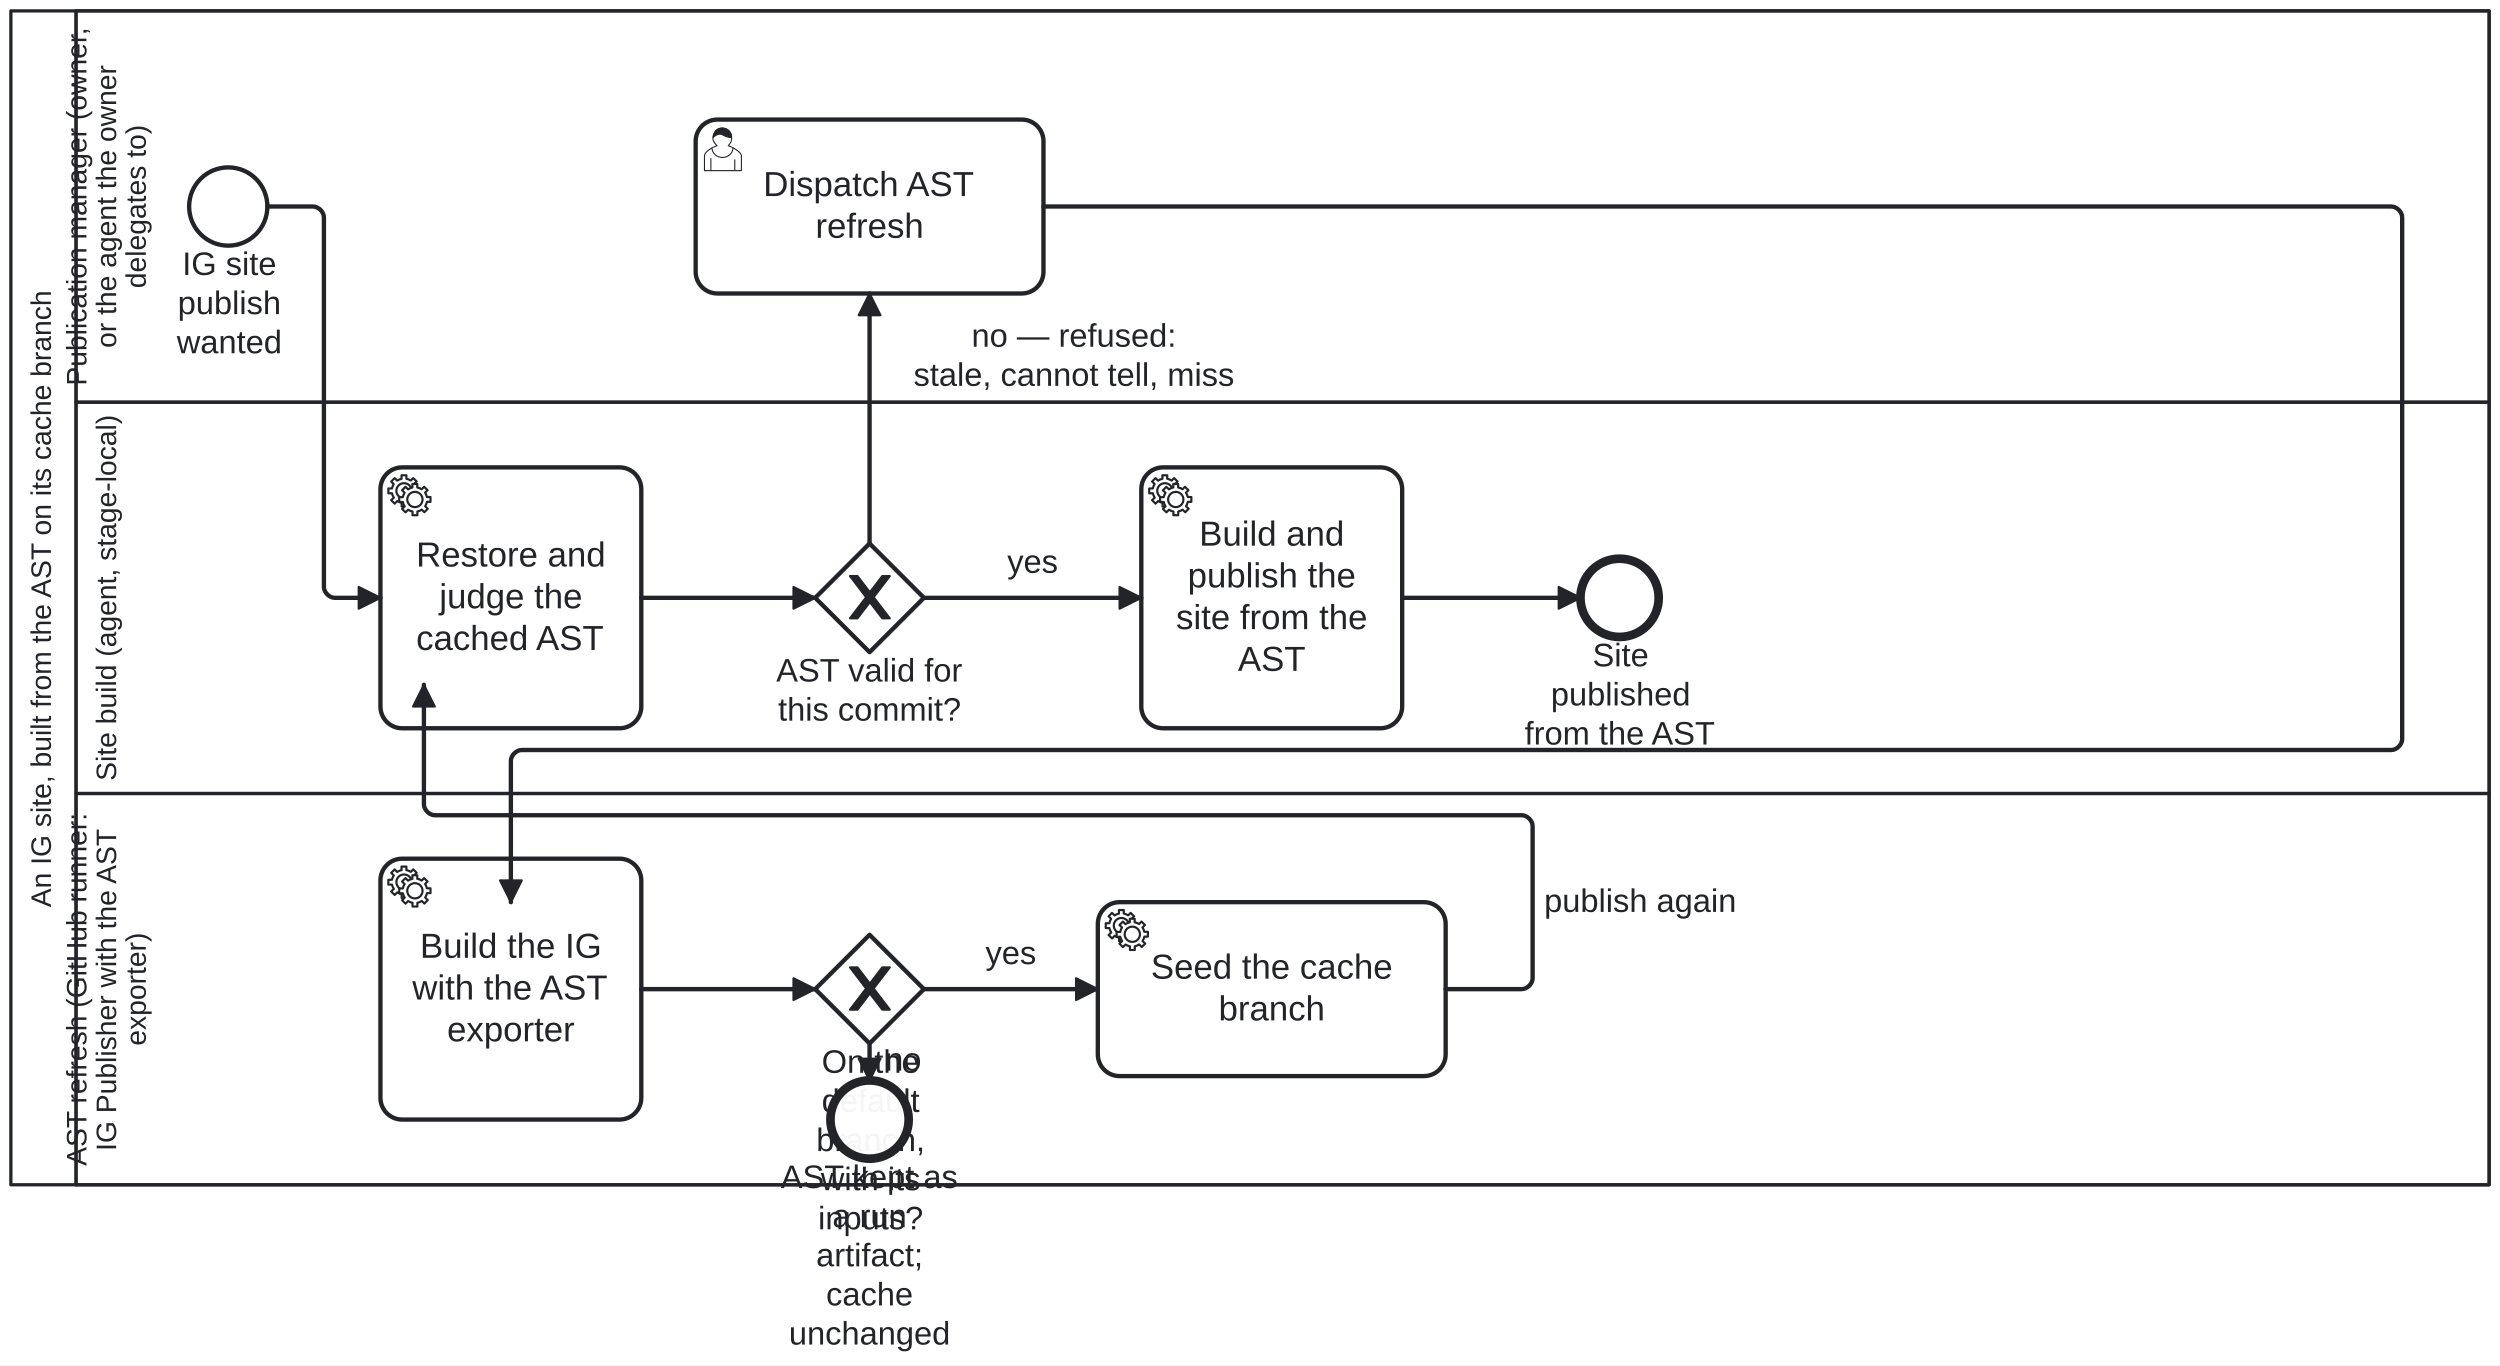
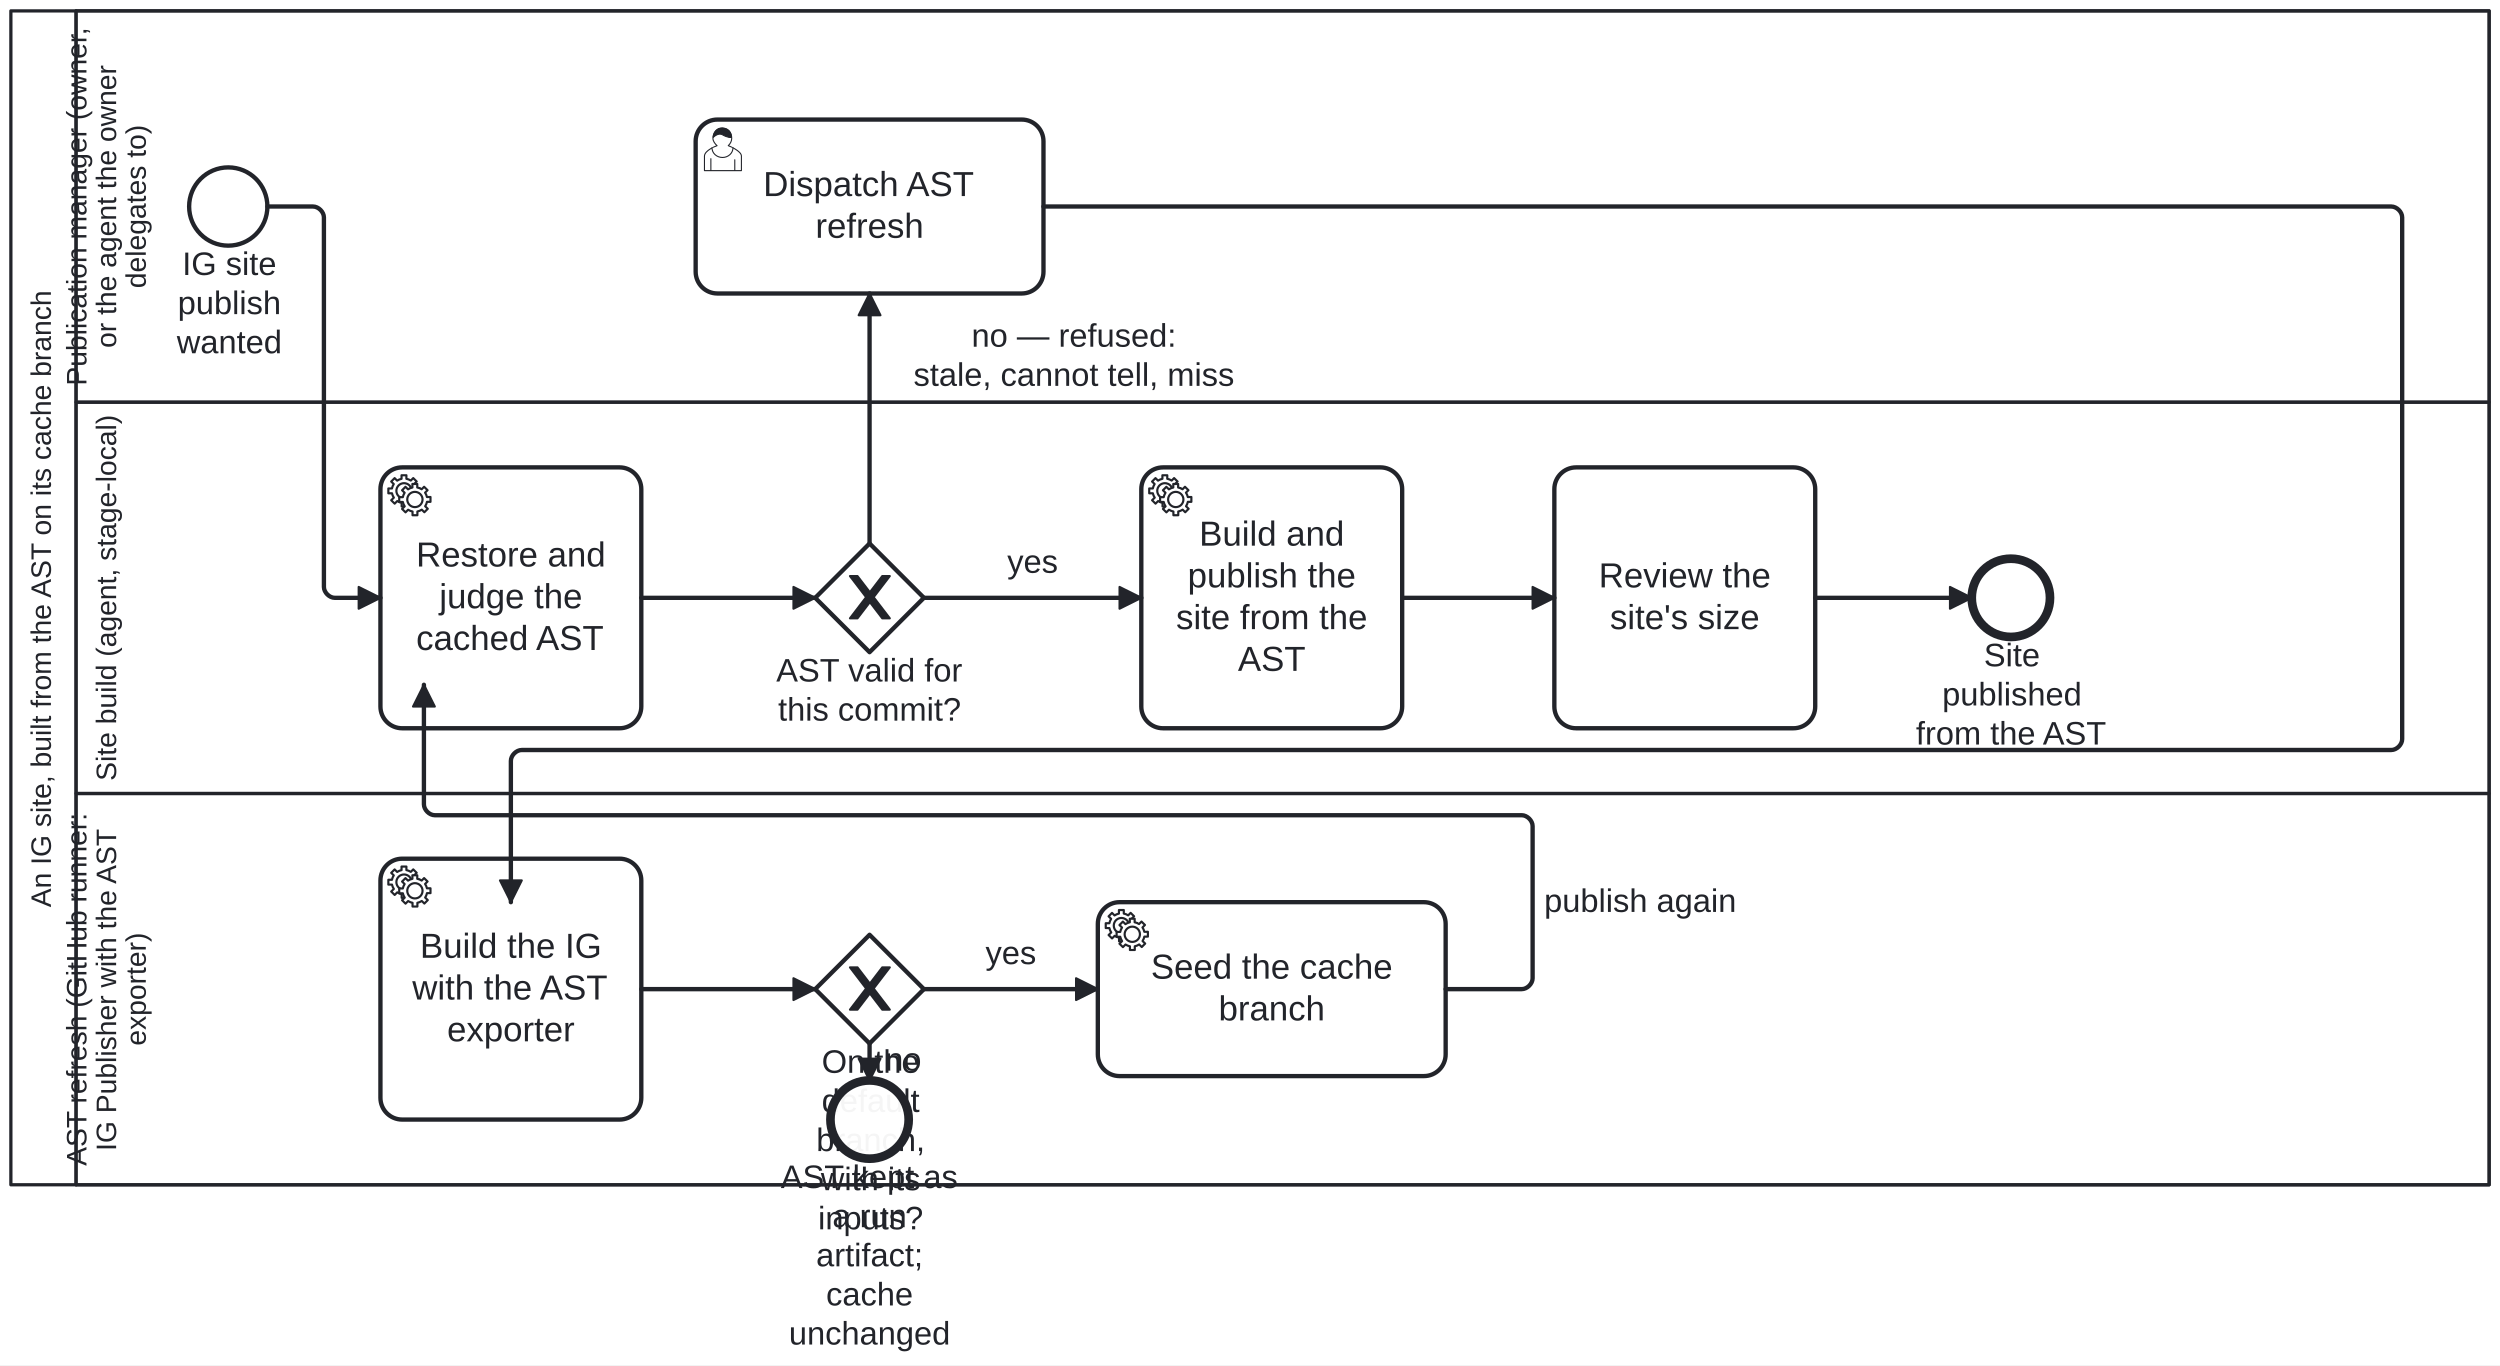
<svg xmlns="http://www.w3.org/2000/svg" width="100%" style="max-width:100%;height:auto" viewBox="55 55 1150 628" version="1.1">
  <rect x="55" y="55" width="1150" height="628" fill="#ffffff" />
  <g class="djs-group">
    <g class="djs-element djs-shape" data-element-id="Participant_Process_IgAstCache" style="display: block;" transform="matrix(1 0 0 1 60 60)">
      <g class="djs-visual">
        <rect x="0" y="0" width="1140" height="540" rx="0" ry="0" style="stroke-linecap: round; stroke-linejoin: round; stroke: rgb(34, 36, 42); stroke-width: 1.5px; fill: white; fill-opacity: 0.95;" />
        <path style="fill: none; stroke-linecap: round; stroke-linejoin: round; stroke: rgb(34, 36, 42); stroke-width: 1.5px;" d="M30,0L30,540" />
        <text lineHeight="1.05" class="djs-label" transform="matrix(-1.83697e-16 -1 1 -1.83697e-16 0 540)" style="font-family: Arial, sans-serif; font-size: 13px; font-weight: normal; fill: rgb(34, 36, 42);">
          <tspan x="127.657" y="18.413">An IG site, built from the AST on its cache branch</tspan>
        </text>
      </g>
      <rect class="djs-hit djs-hit-all" x="0" y="0" width="1140" height="540" style="fill: none; stroke-opacity: 0; stroke: white; stroke-width: 15px;" />
    </g>
    <g class="djs-children">
      <g class="djs-group">
        <g class="djs-element djs-shape" data-element-id="Lane_Runner" style="display: block;" transform="matrix(1 0 0 1 90 420)">
          <g class="djs-visual">
            <rect x="0" y="0" width="1110" height="180" rx="0" ry="0" style="stroke-linecap: round; stroke-linejoin: round; stroke: rgb(34, 36, 42); stroke-width: 1.5px; fill: white; fill-opacity: 0.25;" />
            <text lineHeight="1.05" class="djs-label" transform="matrix(-1.83697e-16 -1 1 -1.83697e-16 0 180)" style="font-family: Arial, sans-serif; font-size: 13px; font-weight: normal; fill: rgb(34, 36, 42);">
              <tspan x="8.721" y="4.762">AST refresh (GitHub runner: </tspan>
              <tspan x="15.58" y="18.413">IG Publisher with the AST </tspan>
              <tspan x="63.99" y="32.062">exporter)</tspan>
            </text>
          </g>
          <rect class="djs-hit djs-hit-all" x="0" y="0" width="1110" height="180" style="fill: none; stroke-opacity: 0; stroke: white; stroke-width: 15px;" />
        </g>
      </g>
      <g class="djs-group">
        <g class="djs-element djs-shape" data-element-id="Lane_Site" style="display: block;" transform="matrix(1 0 0 1 90 240)">
          <g class="djs-visual">
            <rect x="0" y="0" width="1110" height="180" rx="0" ry="0" style="stroke-linecap: round; stroke-linejoin: round; stroke: rgb(34, 36, 42); stroke-width: 1.5px; fill: white; fill-opacity: 0.25;" />
            <text lineHeight="1.05" class="djs-label" transform="matrix(-1.83697e-16 -1 1 -1.83697e-16 0 180)" style="font-family: Arial, sans-serif; font-size: 13px; font-weight: normal; fill: rgb(34, 36, 42);">
              <tspan x="5.814" y="18.413">Site build (agent, stage-local)</tspan>
            </text>
          </g>
          <rect class="djs-hit djs-hit-all" x="0" y="0" width="1110" height="180" style="fill: none; stroke-opacity: 0; stroke: white; stroke-width: 15px;" />
        </g>
      </g>
      <g class="djs-group">
        <g class="djs-element djs-shape" data-element-id="Lane_PubMgr" style="display: block;" transform="matrix(1 0 0 1 90 60)">
          <g class="djs-visual">
            <rect x="0" y="0" width="1110" height="180" rx="0" ry="0" style="stroke-linecap: round; stroke-linejoin: round; stroke: rgb(34, 36, 42); stroke-width: 1.5px; fill: white; fill-opacity: 0.25;" />
            <text lineHeight="1.05" class="djs-label" transform="matrix(-1.83697e-16 -1 1 -1.83697e-16 0 180)" style="font-family: Arial, sans-serif; font-size: 13px; font-weight: normal; fill: rgb(34, 36, 42);">
              <tspan x="7.62" y="4.762">Publication manager (owner, </tspan>
              <tspan x="24.956" y="18.413">or the agent the owner </tspan>
              <tspan x="52.419" y="32.062">delegates to)</tspan>
            </text>
          </g>
          <rect class="djs-hit djs-hit-all" x="0" y="0" width="1110" height="180" style="fill: none; stroke-opacity: 0; stroke: white; stroke-width: 15px;" />
        </g>
      </g>
      <g class="djs-group">
        <g class="djs-element djs-shape" data-element-id="Start_Publish" style="display: block;" transform="matrix(1 0 0 1 142 132)">
          <g class="djs-visual">
            <circle cx="18" cy="18" r="18" style="stroke-linecap: round; stroke-linejoin: round; stroke: rgb(34, 36, 42); stroke-width: 2px; fill: white; fill-opacity: 0.95;" />
          </g>
          <rect class="djs-hit djs-hit-all" x="0" y="0" width="36" height="36" style="fill: none; stroke-opacity: 0; stroke: white; stroke-width: 15px;" />
        </g>
      </g>
      <g class="djs-group">
        <g class="djs-element djs-shape" data-element-id="Start_Publish_label" style="display: block;" transform="matrix(1 0 0 1 136 168)">
          <g class="djs-visual">
            <text lineHeight="1.2" class="djs-label" style="font-family: Arial, sans-serif; font-size: 15px; font-weight: normal; fill: rgb(34, 36, 42);">
              <tspan x="2.828" y="13.5">IG site</tspan>
              <tspan x="0.733" y="31.5">publish</tspan>
              <tspan x="0.315" y="49.5">wanted</tspan>
            </text>
          </g>
          <rect class="djs-hit djs-hit-all" x="0" y="0" width="49" height="54" style="fill: none; stroke-opacity: 0; stroke: white; stroke-width: 15px;" />
        </g>
      </g>
      <g class="djs-group">
        <g class="djs-element djs-shape" data-element-id="Task_Restore" style="display: block;" transform="matrix(1 0 0 1 230 270)">
          <g class="djs-visual">
            <rect x="0" y="0" width="120" height="120" rx="10" ry="10" style="stroke-linecap: round; stroke-linejoin: round; stroke: rgb(34, 36, 42); stroke-width: 2px; fill: white; fill-opacity: 0.95;" />
            <text lineHeight="1.2" class="djs-label" style="font-family: Arial, sans-serif; font-size: 16px; font-weight: normal; fill: rgb(34, 36, 42);">
              <tspan x="16.418" y="45.6">Restore and </tspan>
              <tspan x="27.082" y="64.8">judge the </tspan>
              <tspan x="16.422" y="84">cached AST</tspan>
            </text>
            <circle cx="5" cy="5" r="5" transform="translate(6, 6)" style="stroke-linecap: round; stroke-linejoin: round; stroke: none; stroke-width: 2px; fill: white;" />
            <path d="m 12,18 v -1.713 c 0.352,-0.07 0.704,-0.178 1.048,-0.321 0.344,-0.145 0.666,-0.321 0.966,-0.521 l 1.194,1.18 1.567,-1.577 -1.195,-1.18 c 0.403,-0.614 0.683,-1.299 0.825,-2.018 l 1.622,-0.01 v -2.22 l -1.637,0.01 c -0.073,-0.352 -0.178,-0.7 -0.324,-1.044 -0.145,-0.344 -0.321,-0.664 -0.523,-0.962 l 1.131,-1.136 -1.583,-1.563 -1.13,1.136 c -0.614,-0.401 -1.303,-0.681 -2.023,-0.822 l 0.009,-1.619 h -2.241 l 0.004,1.631 c -0.354,0.074 -0.705,0.18 -1.05,0.324 -0.344,0.144 -0.665,0.321 -0.964,0.52 l -1.17,-1.158 -1.567,1.579 1.168,1.157 c -0.403,0.613 -0.683,1.298 -0.825,2.017 l -1.659,0.003 v 2.222 l 1.672,-0.006 c 0.073,0.351 0.18,0.702 0.324,1.045 0.145,0.344 0.321,0.664 0.523,0.961 l -1.199,1.197 1.584,1.56 1.196,-1.193 c 0.614,0.403 1.303,0.682 2.023,0.823 l 7.19e-4,1.699 h 2.227 z m 0.221,-3.996 c -1.789,0.75 -3.858,-0.093 -4.61,-1.874 -0.752,-1.783 0.091,-3.846 1.88,-4.596 1.788,-0.749 3.857,0.093 4.609,1.874 0.752,1.782 -0.091,3.846 -1.88,4.596 z" style="fill: white; stroke-linecap: round; stroke-linejoin: round; stroke: rgb(34, 36, 42); stroke-width: 1px;" />
            <circle cx="5" cy="5" r="5" transform="translate(11, 10)" style="stroke-linecap: round; stroke-linejoin: round; stroke: none; stroke-width: 2px; fill: white;" />
            <path d="m 17,22 v -1.713 c 0.352,-0.07 0.704,-0.178 1.048,-0.321 0.344,-0.145 0.666,-0.321 0.966,-0.521 l 1.194,1.18 1.567,-1.577 -1.195,-1.18 c 0.403,-0.614 0.683,-1.299 0.825,-2.018 l 1.622,-0.01 v -2.22 l -1.637,0.01 c -0.073,-0.352 -0.178,-0.7 -0.324,-1.044 -0.145,-0.344 -0.321,-0.664 -0.523,-0.962 l 1.131,-1.136 -1.583,-1.563 -1.13,1.136 c -0.614,-0.401 -1.303,-0.681 -2.023,-0.822 l 0.009,-1.619 h -2.241 l 0.004,1.631 c -0.354,0.074 -0.705,0.18 -1.05,0.324 -0.344,0.144 -0.665,0.321 -0.964,0.52 l -1.17,-1.158 -1.567,1.579 1.168,1.157 c -0.403,0.613 -0.683,1.298 -0.825,2.017 l -1.659,0.003 v 2.222 l 1.672,-0.006 c 0.073,0.351 0.18,0.702 0.324,1.045 0.145,0.344 0.321,0.664 0.523,0.961 l -1.199,1.197 1.584,1.56 1.196,-1.193 c 0.614,0.403 1.303,0.682 2.023,0.823 l 7.19e-4,1.699 h 2.227 z m 0.221,-3.996 c -1.789,0.75 -3.858,-0.093 -4.61,-1.874 -0.752,-1.783 0.091,-3.846 1.88,-4.596 1.788,-0.749 3.857,0.093 4.609,1.874 0.752,1.782 -0.091,3.846 -1.88,4.596 z" style="fill: white; stroke-linecap: round; stroke-linejoin: round; stroke: rgb(34, 36, 42); stroke-width: 1px;" />
          </g>
          <rect class="djs-hit djs-hit-all" x="0" y="0" width="120" height="120" style="fill: none; stroke-opacity: 0; stroke: white; stroke-width: 15px;" />
        </g>
      </g>
      <g class="djs-group">
        <g class="djs-element djs-shape" data-element-id="GW_Valid" style="display: block;" transform="matrix(1 0 0 1 430 305)">
          <g class="djs-visual">
            <polygon points="25,0 50,25 25,50 0,25" style="stroke-linecap: round; stroke-linejoin: round; stroke: rgb(34, 36, 42); stroke-width: 2px; fill: white; fill-opacity: 0.95;" />
            <path d="m 16,15 7.429,9.714 -7.429,9.714 3.429,0 5.714,-7.464 5.714,7.464 3.429,0 -7.429,-9.714 7.429,-9.714 -3.429,0 -5.714,7.464 -5.714,-7.464 -3.429,0 z" style="fill: rgb(34, 36, 42); stroke-linecap: round; stroke-linejoin: round; stroke: rgb(34, 36, 42); stroke-width: 1px;" />
          </g>
          <rect class="djs-hit djs-hit-all" x="0" y="0" width="50" height="50" style="fill: none; stroke-opacity: 0; stroke: white; stroke-width: 15px;" />
        </g>
      </g>
      <g class="djs-group">
        <g class="djs-element djs-shape" data-element-id="GW_Valid_label" style="display: block;" transform="matrix(1 0 0 1 412 355)">
          <g class="djs-visual">
            <text lineHeight="1.2" class="djs-label" style="font-family: Arial, sans-serif; font-size: 15px; font-weight: normal; fill: rgb(34, 36, 42);">
              <tspan x="0.069" y="13.5">AST valid for</tspan>
              <tspan x="0.908" y="31.5">this commit?</tspan>
            </text>
          </g>
          <rect class="djs-hit djs-hit-all" x="0" y="0" width="86" height="36" style="fill: none; stroke-opacity: 0; stroke: white; stroke-width: 15px;" />
        </g>
      </g>
      <g class="djs-group">
        <g class="djs-element djs-shape" data-element-id="Task_BuildSite" style="display: block;" transform="matrix(1 0 0 1 580 270)">
          <g class="djs-visual">
            <rect x="0" y="0" width="120" height="120" rx="10" ry="10" style="stroke-linecap: round; stroke-linejoin: round; stroke: rgb(34, 36, 42); stroke-width: 2px; fill: white; fill-opacity: 0.95;" />
            <text lineHeight="1.2" class="djs-label" style="font-family: Arial, sans-serif; font-size: 16px; font-weight: normal; fill: rgb(34, 36, 42);">
              <tspan x="26.641" y="36">Build and </tspan>
              <tspan x="21.305" y="55.2">publish the </tspan>
              <tspan x="15.984" y="74.4">site from the </tspan>
              <tspan x="44.441" y="93.6">AST</tspan>
            </text>
            <circle cx="5" cy="5" r="5" transform="translate(6, 6)" style="stroke-linecap: round; stroke-linejoin: round; stroke: none; stroke-width: 2px; fill: white;" />
            <path d="m 12,18 v -1.713 c 0.352,-0.07 0.704,-0.178 1.048,-0.321 0.344,-0.145 0.666,-0.321 0.966,-0.521 l 1.194,1.18 1.567,-1.577 -1.195,-1.18 c 0.403,-0.614 0.683,-1.299 0.825,-2.018 l 1.622,-0.01 v -2.22 l -1.637,0.01 c -0.073,-0.352 -0.178,-0.7 -0.324,-1.044 -0.145,-0.344 -0.321,-0.664 -0.523,-0.962 l 1.131,-1.136 -1.583,-1.563 -1.13,1.136 c -0.614,-0.401 -1.303,-0.681 -2.023,-0.822 l 0.009,-1.619 h -2.241 l 0.004,1.631 c -0.354,0.074 -0.705,0.18 -1.05,0.324 -0.344,0.144 -0.665,0.321 -0.964,0.52 l -1.17,-1.158 -1.567,1.579 1.168,1.157 c -0.403,0.613 -0.683,1.298 -0.825,2.017 l -1.659,0.003 v 2.222 l 1.672,-0.006 c 0.073,0.351 0.18,0.702 0.324,1.045 0.145,0.344 0.321,0.664 0.523,0.961 l -1.199,1.197 1.584,1.56 1.196,-1.193 c 0.614,0.403 1.303,0.682 2.023,0.823 l 7.19e-4,1.699 h 2.227 z m 0.221,-3.996 c -1.789,0.75 -3.858,-0.093 -4.61,-1.874 -0.752,-1.783 0.091,-3.846 1.88,-4.596 1.788,-0.749 3.857,0.093 4.609,1.874 0.752,1.782 -0.091,3.846 -1.88,4.596 z" style="fill: white; stroke-linecap: round; stroke-linejoin: round; stroke: rgb(34, 36, 42); stroke-width: 1px;" />
            <circle cx="5" cy="5" r="5" transform="translate(11, 10)" style="stroke-linecap: round; stroke-linejoin: round; stroke: none; stroke-width: 2px; fill: white;" />
            <path d="m 17,22 v -1.713 c 0.352,-0.07 0.704,-0.178 1.048,-0.321 0.344,-0.145 0.666,-0.321 0.966,-0.521 l 1.194,1.18 1.567,-1.577 -1.195,-1.18 c 0.403,-0.614 0.683,-1.299 0.825,-2.018 l 1.622,-0.01 v -2.22 l -1.637,0.01 c -0.073,-0.352 -0.178,-0.7 -0.324,-1.044 -0.145,-0.344 -0.321,-0.664 -0.523,-0.962 l 1.131,-1.136 -1.583,-1.563 -1.13,1.136 c -0.614,-0.401 -1.303,-0.681 -2.023,-0.822 l 0.009,-1.619 h -2.241 l 0.004,1.631 c -0.354,0.074 -0.705,0.18 -1.05,0.324 -0.344,0.144 -0.665,0.321 -0.964,0.52 l -1.17,-1.158 -1.567,1.579 1.168,1.157 c -0.403,0.613 -0.683,1.298 -0.825,2.017 l -1.659,0.003 v 2.222 l 1.672,-0.006 c 0.073,0.351 0.18,0.702 0.324,1.045 0.145,0.344 0.321,0.664 0.523,0.961 l -1.199,1.197 1.584,1.56 1.196,-1.193 c 0.614,0.403 1.303,0.682 2.023,0.823 l 7.19e-4,1.699 h 2.227 z m 0.221,-3.996 c -1.789,0.75 -3.858,-0.093 -4.61,-1.874 -0.752,-1.783 0.091,-3.846 1.88,-4.596 1.788,-0.749 3.857,0.093 4.609,1.874 0.752,1.782 -0.091,3.846 -1.88,4.596 z" style="fill: white; stroke-linecap: round; stroke-linejoin: round; stroke: rgb(34, 36, 42); stroke-width: 1px;" />
          </g>
          <rect class="djs-hit djs-hit-all" x="0" y="0" width="120" height="120" style="fill: none; stroke-opacity: 0; stroke: white; stroke-width: 15px;" />
        </g>
      </g>
      <g class="djs-group">
-         <g class="djs-element djs-shape" data-element-id="End_Published" style="display: block;" transform="matrix(1 0 0 1 782 312)">
+         <g class="djs-element djs-shape" data-element-id="Task_SizeReview" style="display: block;" transform="matrix(1 0 0 1 770 270)">
+           <g class="djs-visual">
+             <rect x="0" y="0" width="120" height="120" rx="10" ry="10" style="stroke-linecap: round; stroke-linejoin: round; stroke: rgb(34, 36, 42); stroke-width: 2px; fill: white; fill-opacity: 0.95;" />
+             <text lineHeight="1.2" class="djs-label" style="font-family: Arial, sans-serif; font-size: 16px; font-weight: normal; fill: rgb(34, 36, 42);">
+               <tspan x="20.426" y="55.2">Review the </tspan>
+               <tspan x="25.574" y="74.4">site's size</tspan>
+             </text>
+           </g>
+           <rect class="djs-hit djs-hit-all" x="0" y="0" width="120" height="120" style="fill: none; stroke-opacity: 0; stroke: white; stroke-width: 15px;" />
+         </g>
+       </g>
+       <g class="djs-group">
+         <g class="djs-element djs-shape" data-element-id="End_Published" style="display: block;" transform="matrix(1 0 0 1 962 312)">
          <g class="djs-visual">
            <circle cx="18" cy="18" r="18" style="stroke-linecap: round; stroke-linejoin: round; stroke: rgb(34, 36, 42); stroke-width: 4px; fill: white; fill-opacity: 0.95;" />
          </g>
          <rect class="djs-hit djs-hit-all" x="0" y="0" width="36" height="36" style="fill: none; stroke-opacity: 0; stroke: white; stroke-width: 15px;" />
        </g>
      </g>
      <g class="djs-group">
-         <g class="djs-element djs-shape" data-element-id="End_Published_label" style="display: block;" transform="matrix(1 0 0 1 756 348)">
+         <g class="djs-element djs-shape" data-element-id="End_Published_label" style="display: block;" transform="matrix(1 0 0 1 936 348)">
          <g class="djs-visual">
            <text lineHeight="1.2" class="djs-label" style="font-family: Arial, sans-serif; font-size: 15px; font-weight: normal; fill: rgb(34, 36, 42);">
              <tspan x="31.576" y="13.5">Site </tspan>
              <tspan x="12.391" y="31.5">published</tspan>
              <tspan x="0.32" y="49.5">from the AST</tspan>
            </text>
          </g>
          <rect class="djs-hit djs-hit-all" x="0" y="0" width="89" height="54" style="fill: none; stroke-opacity: 0; stroke: white; stroke-width: 15px;" />
        </g>
      </g>
      <g class="djs-group">
        <g class="djs-element djs-shape" data-element-id="Task_Dispatch" style="display: block;" transform="matrix(1 0 0 1 375 110)">
          <g class="djs-visual">
            <rect x="0" y="0" width="160" height="80" rx="10" ry="10" style="stroke-linecap: round; stroke-linejoin: round; stroke: rgb(34, 36, 42); stroke-width: 2px; fill: white; fill-opacity: 0.95;" />
            <text lineHeight="1.2" class="djs-label" style="font-family: Arial, sans-serif; font-size: 16px; font-weight: normal; fill: rgb(34, 36, 42);">
              <tspan x="31.094" y="35.2">Dispatch AST </tspan>
              <tspan x="55.102" y="54.4">refresh</tspan>
            </text>
            <path d="m 15,12 c 0.909,-0.845 1.594,-2.049 1.594,-3.385 0,-2.554 -1.805,-4.622 -4.357,-4.622 -2.552,0 -4.288,2.068 -4.288,4.622 0,1.348 0.974,2.562 1.896,3.405 -0.529,0.187 -5.669,2.097 -5.794,4.756 v 6.718 h 17 v -6.718 c 0,-2.298 -5.528,-4.595 -6.051,-4.776 zm -8,6 l 0,5.5 m 11,0 l 0,-5" style="fill: white; stroke-linecap: round; stroke-linejoin: round; stroke: rgb(34, 36, 42); stroke-width: 0.5px;" />
            <path d="m 15,12 m 2.162,1.009 c 0,2.447 -2.158,4.431 -4.821,4.431 -2.665,0 -4.822,-1.981 -4.822,-4.431 " style="fill: white; stroke-linecap: round; stroke-linejoin: round; stroke: rgb(34, 36, 42); stroke-width: 0.5px;" />
            <path d="m 15,12 m -6.9,-3.80 c 0,0 2.251,-2.358 4.274,-1.177 2.024,1.181 4.221,1.537 4.124,0.965 -0.098,-0.57 -0.117,-3.791 -4.191,-4.136 -3.575,0.001 -4.208,3.367 -4.207,4.348 z" style="fill: rgb(34, 36, 42); stroke-linecap: round; stroke-linejoin: round; stroke: rgb(34, 36, 42); stroke-width: 0.5px;" />
          </g>
          <rect class="djs-hit djs-hit-all" x="0" y="0" width="160" height="80" style="fill: none; stroke-opacity: 0; stroke: white; stroke-width: 15px;" />
        </g>
      </g>
      <g class="djs-group">
        <g class="djs-element djs-shape" data-element-id="Task_Export" style="display: block;" transform="matrix(1 0 0 1 230 450)">
          <g class="djs-visual">
            <rect x="0" y="0" width="120" height="120" rx="10" ry="10" style="stroke-linecap: round; stroke-linejoin: round; stroke: rgb(34, 36, 42); stroke-width: 2px; fill: white; fill-opacity: 0.95;" />
            <text lineHeight="1.2" class="djs-label" style="font-family: Arial, sans-serif; font-size: 16px; font-weight: normal; fill: rgb(34, 36, 42);">
              <tspan x="18.199" y="45.6">Build the IG </tspan>
              <tspan x="14.648" y="64.8">with the AST </tspan>
              <tspan x="30.652" y="84">exporter</tspan>
            </text>
            <circle cx="5" cy="5" r="5" transform="translate(6, 6)" style="stroke-linecap: round; stroke-linejoin: round; stroke: none; stroke-width: 2px; fill: white;" />
            <path d="m 12,18 v -1.713 c 0.352,-0.07 0.704,-0.178 1.048,-0.321 0.344,-0.145 0.666,-0.321 0.966,-0.521 l 1.194,1.18 1.567,-1.577 -1.195,-1.18 c 0.403,-0.614 0.683,-1.299 0.825,-2.018 l 1.622,-0.01 v -2.22 l -1.637,0.01 c -0.073,-0.352 -0.178,-0.7 -0.324,-1.044 -0.145,-0.344 -0.321,-0.664 -0.523,-0.962 l 1.131,-1.136 -1.583,-1.563 -1.13,1.136 c -0.614,-0.401 -1.303,-0.681 -2.023,-0.822 l 0.009,-1.619 h -2.241 l 0.004,1.631 c -0.354,0.074 -0.705,0.18 -1.05,0.324 -0.344,0.144 -0.665,0.321 -0.964,0.52 l -1.17,-1.158 -1.567,1.579 1.168,1.157 c -0.403,0.613 -0.683,1.298 -0.825,2.017 l -1.659,0.003 v 2.222 l 1.672,-0.006 c 0.073,0.351 0.18,0.702 0.324,1.045 0.145,0.344 0.321,0.664 0.523,0.961 l -1.199,1.197 1.584,1.56 1.196,-1.193 c 0.614,0.403 1.303,0.682 2.023,0.823 l 7.19e-4,1.699 h 2.227 z m 0.221,-3.996 c -1.789,0.75 -3.858,-0.093 -4.61,-1.874 -0.752,-1.783 0.091,-3.846 1.88,-4.596 1.788,-0.749 3.857,0.093 4.609,1.874 0.752,1.782 -0.091,3.846 -1.88,4.596 z" style="fill: white; stroke-linecap: round; stroke-linejoin: round; stroke: rgb(34, 36, 42); stroke-width: 1px;" />
            <circle cx="5" cy="5" r="5" transform="translate(11, 10)" style="stroke-linecap: round; stroke-linejoin: round; stroke: none; stroke-width: 2px; fill: white;" />
            <path d="m 17,22 v -1.713 c 0.352,-0.07 0.704,-0.178 1.048,-0.321 0.344,-0.145 0.666,-0.321 0.966,-0.521 l 1.194,1.18 1.567,-1.577 -1.195,-1.18 c 0.403,-0.614 0.683,-1.299 0.825,-2.018 l 1.622,-0.01 v -2.22 l -1.637,0.01 c -0.073,-0.352 -0.178,-0.7 -0.324,-1.044 -0.145,-0.344 -0.321,-0.664 -0.523,-0.962 l 1.131,-1.136 -1.583,-1.563 -1.13,1.136 c -0.614,-0.401 -1.303,-0.681 -2.023,-0.822 l 0.009,-1.619 h -2.241 l 0.004,1.631 c -0.354,0.074 -0.705,0.18 -1.05,0.324 -0.344,0.144 -0.665,0.321 -0.964,0.52 l -1.17,-1.158 -1.567,1.579 1.168,1.157 c -0.403,0.613 -0.683,1.298 -0.825,2.017 l -1.659,0.003 v 2.222 l 1.672,-0.006 c 0.073,0.351 0.18,0.702 0.324,1.045 0.145,0.344 0.321,0.664 0.523,0.961 l -1.199,1.197 1.584,1.56 1.196,-1.193 c 0.614,0.403 1.303,0.682 2.023,0.823 l 7.19e-4,1.699 h 2.227 z m 0.221,-3.996 c -1.789,0.75 -3.858,-0.093 -4.61,-1.874 -0.752,-1.783 0.091,-3.846 1.88,-4.596 1.788,-0.749 3.857,0.093 4.609,1.874 0.752,1.782 -0.091,3.846 -1.88,4.596 z" style="fill: white; stroke-linecap: round; stroke-linejoin: round; stroke: rgb(34, 36, 42); stroke-width: 1px;" />
          </g>
          <rect class="djs-hit djs-hit-all" x="0" y="0" width="120" height="120" style="fill: none; stroke-opacity: 0; stroke: white; stroke-width: 15px;" />
        </g>
      </g>
      <g class="djs-group">
        <g class="djs-element djs-shape" data-element-id="GW_Seedable" style="display: block;" transform="matrix(1 0 0 1 430 485)">
          <g class="djs-visual">
            <polygon points="25,0 50,25 25,50 0,25" style="stroke-linecap: round; stroke-linejoin: round; stroke: rgb(34, 36, 42); stroke-width: 2px; fill: white; fill-opacity: 0.95;" />
            <path d="m 16,15 7.429,9.714 -7.429,9.714 3.429,0 5.714,-7.464 5.714,7.464 3.429,0 -7.429,-9.714 7.429,-9.714 -3.429,0 -5.714,7.464 -5.714,-7.464 -3.429,0 z" style="fill: rgb(34, 36, 42); stroke-linecap: round; stroke-linejoin: round; stroke: rgb(34, 36, 42); stroke-width: 1px;" />
          </g>
          <rect class="djs-hit djs-hit-all" x="0" y="0" width="50" height="50" style="fill: none; stroke-opacity: 0; stroke: white; stroke-width: 15px;" />
        </g>
      </g>
      <g class="djs-group">
        <g class="djs-element djs-shape" data-element-id="GW_Seedable_label" style="display: block;" transform="matrix(1 0 0 1 430 535)">
          <g class="djs-visual">
            <text lineHeight="1.2" class="djs-label" style="font-family: Arial, sans-serif; font-size: 15px; font-weight: normal; fill: rgb(34, 36, 42);">
              <tspan x="2.985" y="13.5">On the </tspan>
              <tspan x="2.982" y="31.5">default</tspan>
              <tspan x="0.484" y="49.5">branch,</tspan>
              <tspan x="2.579" y="67.5">with its</tspan>
              <tspan x="1.315" y="85.5">inputs?</tspan>
            </text>
          </g>
          <rect class="djs-hit djs-hit-all" x="0" y="0" width="51" height="90" style="fill: none; stroke-opacity: 0; stroke: white; stroke-width: 15px;" />
        </g>
      </g>
      <g class="djs-group">
        <g class="djs-element djs-shape" data-element-id="Task_Seed" style="display: block;" transform="matrix(1 0 0 1 560 470)">
          <g class="djs-visual">
            <rect x="0" y="0" width="160" height="80" rx="10" ry="10" style="stroke-linecap: round; stroke-linejoin: round; stroke: rgb(34, 36, 42); stroke-width: 2px; fill: white; fill-opacity: 0.95;" />
            <text lineHeight="1.2" class="djs-label" style="font-family: Arial, sans-serif; font-size: 16px; font-weight: normal; fill: rgb(34, 36, 42);">
              <tspan x="24.402" y="35.2">Seed the cache </tspan>
              <tspan x="55.539" y="54.4">branch</tspan>
            </text>
            <circle cx="5" cy="5" r="5" transform="translate(6, 6)" style="stroke-linecap: round; stroke-linejoin: round; stroke: none; stroke-width: 2px; fill: white;" />
            <path d="m 12,18 v -1.713 c 0.352,-0.07 0.704,-0.178 1.048,-0.321 0.344,-0.145 0.666,-0.321 0.966,-0.521 l 1.194,1.18 1.567,-1.577 -1.195,-1.18 c 0.403,-0.614 0.683,-1.299 0.825,-2.018 l 1.622,-0.01 v -2.22 l -1.637,0.01 c -0.073,-0.352 -0.178,-0.7 -0.324,-1.044 -0.145,-0.344 -0.321,-0.664 -0.523,-0.962 l 1.131,-1.136 -1.583,-1.563 -1.13,1.136 c -0.614,-0.401 -1.303,-0.681 -2.023,-0.822 l 0.009,-1.619 h -2.241 l 0.004,1.631 c -0.354,0.074 -0.705,0.18 -1.05,0.324 -0.344,0.144 -0.665,0.321 -0.964,0.52 l -1.17,-1.158 -1.567,1.579 1.168,1.157 c -0.403,0.613 -0.683,1.298 -0.825,2.017 l -1.659,0.003 v 2.222 l 1.672,-0.006 c 0.073,0.351 0.18,0.702 0.324,1.045 0.145,0.344 0.321,0.664 0.523,0.961 l -1.199,1.197 1.584,1.56 1.196,-1.193 c 0.614,0.403 1.303,0.682 2.023,0.823 l 7.19e-4,1.699 h 2.227 z m 0.221,-3.996 c -1.789,0.75 -3.858,-0.093 -4.61,-1.874 -0.752,-1.783 0.091,-3.846 1.88,-4.596 1.788,-0.749 3.857,0.093 4.609,1.874 0.752,1.782 -0.091,3.846 -1.88,4.596 z" style="fill: white; stroke-linecap: round; stroke-linejoin: round; stroke: rgb(34, 36, 42); stroke-width: 1px;" />
            <circle cx="5" cy="5" r="5" transform="translate(11, 10)" style="stroke-linecap: round; stroke-linejoin: round; stroke: none; stroke-width: 2px; fill: white;" />
            <path d="m 17,22 v -1.713 c 0.352,-0.07 0.704,-0.178 1.048,-0.321 0.344,-0.145 0.666,-0.321 0.966,-0.521 l 1.194,1.18 1.567,-1.577 -1.195,-1.18 c 0.403,-0.614 0.683,-1.299 0.825,-2.018 l 1.622,-0.01 v -2.22 l -1.637,0.01 c -0.073,-0.352 -0.178,-0.7 -0.324,-1.044 -0.145,-0.344 -0.321,-0.664 -0.523,-0.962 l 1.131,-1.136 -1.583,-1.563 -1.13,1.136 c -0.614,-0.401 -1.303,-0.681 -2.023,-0.822 l 0.009,-1.619 h -2.241 l 0.004,1.631 c -0.354,0.074 -0.705,0.18 -1.05,0.324 -0.344,0.144 -0.665,0.321 -0.964,0.52 l -1.17,-1.158 -1.567,1.579 1.168,1.157 c -0.403,0.613 -0.683,1.298 -0.825,2.017 l -1.659,0.003 v 2.222 l 1.672,-0.006 c 0.073,0.351 0.18,0.702 0.324,1.045 0.145,0.344 0.321,0.664 0.523,0.961 l -1.199,1.197 1.584,1.56 1.196,-1.193 c 0.614,0.403 1.303,0.682 2.023,0.823 l 7.19e-4,1.699 h 2.227 z m 0.221,-3.996 c -1.789,0.75 -3.858,-0.093 -4.61,-1.874 -0.752,-1.783 0.091,-3.846 1.88,-4.596 1.788,-0.749 3.857,0.093 4.609,1.874 0.752,1.782 -0.091,3.846 -1.88,4.596 z" style="fill: white; stroke-linecap: round; stroke-linejoin: round; stroke: rgb(34, 36, 42); stroke-width: 1px;" />
          </g>
          <rect class="djs-hit djs-hit-all" x="0" y="0" width="160" height="80" style="fill: none; stroke-opacity: 0; stroke: white; stroke-width: 15px;" />
        </g>
      </g>
      <g class="djs-group">
        <g class="djs-element djs-shape" data-element-id="End_NotSeeded" style="display: block;" transform="matrix(1 0 0 1 437 552)">
          <g class="djs-visual">
            <circle cx="18" cy="18" r="18" style="stroke-linecap: round; stroke-linejoin: round; stroke: rgb(34, 36, 42); stroke-width: 4px; fill: white; fill-opacity: 0.95;" />
          </g>
          <rect class="djs-hit djs-hit-all" x="0" y="0" width="36" height="36" style="fill: none; stroke-opacity: 0; stroke: white; stroke-width: 15px;" />
        </g>
      </g>
      <g class="djs-group">
        <g class="djs-element djs-shape" data-element-id="End_NotSeeded_label" style="display: block;" transform="matrix(1 0 0 1 414 588)">
          <g class="djs-visual">
            <text lineHeight="1.2" class="djs-label" style="font-family: Arial, sans-serif; font-size: 15px; font-weight: normal; fill: rgb(34, 36, 42);">
              <tspan x="0.149" y="13.5">AST kept as</tspan>
              <tspan x="23.905" y="31.5">a run</tspan>
              <tspan x="16.409" y="49.5">artifact; </tspan>
              <tspan x="20.987" y="67.5">cache </tspan>
              <tspan x="3.881" y="85.5">unchanged</tspan>
            </text>
          </g>
          <rect class="djs-hit djs-hit-all" x="0" y="0" width="82" height="90" style="fill: none; stroke-opacity: 0; stroke: white; stroke-width: 15px;" />
        </g>
      </g>
      <g class="djs-group">
        <g class="djs-element djs-connection" data-element-id="Flow_1" style="display: block;">
          <g class="djs-visual">
            <defs>
              <marker id="bpmn-marker-1" viewBox="0 0 20 20" refX="11" refY="10" markerWidth="10" markerHeight="10" orient="auto">
                <path d="M 1 5 L 11 10 L 1 15 Z" style="stroke-linecap: round; stroke-linejoin: round; stroke: rgb(34, 36, 42); stroke-width: 1px; fill: rgb(34, 36, 42);" />
              </marker>
            </defs>
            <path data-corner-radius="5" style="fill: none; stroke-linecap: round; stroke-linejoin: round; stroke: rgb(34, 36, 42); stroke-width: 2px; marker-end: url('#bpmn-marker-1');" d="M178,150L199,150C201.5,150,204,152.5,204,155L204,325C204,327.5,206.5,330,209,330L230,330" />
          </g>
          <path d="M178,150L204,150L204,330L230,330" class="djs-hit djs-hit-stroke" style="fill: none; stroke-opacity: 0; stroke: white; stroke-width: 15px;" />
        </g>
      </g>
      <g class="djs-group">
        <g class="djs-element djs-connection" data-element-id="Flow_2" style="display: block;">
          <g class="djs-visual">
            <defs>
              <marker id="bpmn-marker-2" viewBox="0 0 20 20" refX="11" refY="10" markerWidth="10" markerHeight="10" orient="auto">
                <path d="M 1 5 L 11 10 L 1 15 Z" style="stroke-linecap: round; stroke-linejoin: round; stroke: rgb(34, 36, 42); stroke-width: 1px; fill: rgb(34, 36, 42);" />
              </marker>
            </defs>
            <path data-corner-radius="5" style="fill: none; stroke-linecap: round; stroke-linejoin: round; stroke: rgb(34, 36, 42); stroke-width: 2px; marker-end: url('#bpmn-marker-2');" d="M350,330L430,330" />
          </g>
          <path d="M350,330L430,330" class="djs-hit djs-hit-stroke" style="fill: none; stroke-opacity: 0; stroke: white; stroke-width: 15px;" />
        </g>
      </g>
      <g class="djs-group">
        <g class="djs-element djs-connection" data-element-id="Flow_3" style="display: block;">
          <g class="djs-visual">
            <defs>
              <marker id="bpmn-marker-3" viewBox="0 0 20 20" refX="11" refY="10" markerWidth="10" markerHeight="10" orient="auto">
                <path d="M 1 5 L 11 10 L 1 15 Z" style="stroke-linecap: round; stroke-linejoin: round; stroke: rgb(34, 36, 42); stroke-width: 1px; fill: rgb(34, 36, 42);" />
              </marker>
            </defs>
            <path data-corner-radius="5" style="fill: none; stroke-linecap: round; stroke-linejoin: round; stroke: rgb(34, 36, 42); stroke-width: 2px; marker-end: url('#bpmn-marker-3');" d="M480,330L580,330" />
          </g>
          <path d="M480,330L580,330" class="djs-hit djs-hit-stroke" style="fill: none; stroke-opacity: 0; stroke: white; stroke-width: 15px;" />
        </g>
      </g>
      <g class="djs-group">
        <g class="djs-element djs-shape" data-element-id="Flow_3_label" style="display: block;" transform="matrix(1 0 0 1 518 305)">
          <g class="djs-visual">
            <text lineHeight="1.2" class="djs-label" style="font-family: Arial, sans-serif; font-size: 15px; font-weight: normal; fill: rgb(34, 36, 42);">
              <tspan x="0.329" y="13.5">yes</tspan>
            </text>
          </g>
          <rect class="djs-hit djs-hit-all" x="0" y="0" width="24" height="18" style="fill: none; stroke-opacity: 0; stroke: white; stroke-width: 15px;" />
        </g>
      </g>
      <g class="djs-group">
        <g class="djs-element djs-connection" data-element-id="Flow_4" style="display: block;">
          <g class="djs-visual">
            <defs>
              <marker id="bpmn-marker-4" viewBox="0 0 20 20" refX="11" refY="10" markerWidth="10" markerHeight="10" orient="auto">
                <path d="M 1 5 L 11 10 L 1 15 Z" style="stroke-linecap: round; stroke-linejoin: round; stroke: rgb(34, 36, 42); stroke-width: 1px; fill: rgb(34, 36, 42);" />
              </marker>
            </defs>
            <path data-corner-radius="5" style="fill: none; stroke-linecap: round; stroke-linejoin: round; stroke: rgb(34, 36, 42); stroke-width: 2px; marker-end: url('#bpmn-marker-4');" d="M455,305L455,190" />
          </g>
          <path d="M455,305L455,190" class="djs-hit djs-hit-stroke" style="fill: none; stroke-opacity: 0; stroke: white; stroke-width: 15px;" />
        </g>
      </g>
      <g class="djs-group">
        <g class="djs-element djs-shape" data-element-id="Flow_4_label" style="display: block;" transform="matrix(1 0 0 1 475 201)">
          <g class="djs-visual">
            <text lineHeight="1.2" class="djs-label" style="font-family: Arial, sans-serif; font-size: 15px; font-weight: normal; fill: rgb(34, 36, 42);">
              <tspan x="26.891" y="13.5">no — refused:</tspan>
              <tspan x="0.219" y="31.5">stale, cannot tell, miss</tspan>
            </text>
          </g>
          <rect class="djs-hit djs-hit-all" x="0" y="0" width="148" height="36" style="fill: none; stroke-opacity: 0; stroke: white; stroke-width: 15px;" />
        </g>
      </g>
      <g class="djs-group">
        <g class="djs-element djs-connection" data-element-id="Flow_5" style="display: block;">
          <g class="djs-visual">
            <defs>
              <marker id="bpmn-marker-5" viewBox="0 0 20 20" refX="11" refY="10" markerWidth="10" markerHeight="10" orient="auto">
                <path d="M 1 5 L 11 10 L 1 15 Z" style="stroke-linecap: round; stroke-linejoin: round; stroke: rgb(34, 36, 42); stroke-width: 1px; fill: rgb(34, 36, 42);" />
              </marker>
            </defs>
-             <path data-corner-radius="5" style="fill: none; stroke-linecap: round; stroke-linejoin: round; stroke: rgb(34, 36, 42); stroke-width: 2px; marker-end: url('#bpmn-marker-5');" d="M700,330L782,330" />
-           </g>
-           <path d="M700,330L782,330" class="djs-hit djs-hit-stroke" style="fill: none; stroke-opacity: 0; stroke: white; stroke-width: 15px;" />
+             <path data-corner-radius="5" style="fill: none; stroke-linecap: round; stroke-linejoin: round; stroke: rgb(34, 36, 42); stroke-width: 2px; marker-end: url('#bpmn-marker-5');" d="M700,330L770,330" />
+           </g>
+           <path d="M700,330L770,330" class="djs-hit djs-hit-stroke" style="fill: none; stroke-opacity: 0; stroke: white; stroke-width: 15px;" />
+         </g>
+       </g>
+       <g class="djs-group">
+         <g class="djs-element djs-connection" data-element-id="Flow_11" style="display: block;">
+           <g class="djs-visual">
+             <defs>
+               <marker id="bpmn-marker-6" viewBox="0 0 20 20" refX="11" refY="10" markerWidth="10" markerHeight="10" orient="auto">
+                 <path d="M 1 5 L 11 10 L 1 15 Z" style="stroke-linecap: round; stroke-linejoin: round; stroke: rgb(34, 36, 42); stroke-width: 1px; fill: rgb(34, 36, 42);" />
+               </marker>
+             </defs>
+             <path data-corner-radius="5" style="fill: none; stroke-linecap: round; stroke-linejoin: round; stroke: rgb(34, 36, 42); stroke-width: 2px; marker-end: url('#bpmn-marker-6');" d="M890,330L962,330" />
+           </g>
+           <path d="M890,330L962,330" class="djs-hit djs-hit-stroke" style="fill: none; stroke-opacity: 0; stroke: white; stroke-width: 15px;" />
        </g>
      </g>
      <g class="djs-group">
        <g class="djs-element djs-connection" data-element-id="Flow_6" style="display: block;">
          <g class="djs-visual">
            <defs>
-               <marker id="bpmn-marker-6" viewBox="0 0 20 20" refX="11" refY="10" markerWidth="10" markerHeight="10" orient="auto">
-                 <path d="M 1 5 L 11 10 L 1 15 Z" style="stroke-linecap: round; stroke-linejoin: round; stroke: rgb(34, 36, 42); stroke-width: 1px; fill: rgb(34, 36, 42);" />
-               </marker>
-             </defs>
-             <path data-corner-radius="5" style="fill: none; stroke-linecap: round; stroke-linejoin: round; stroke: rgb(34, 36, 42); stroke-width: 2px; marker-end: url('#bpmn-marker-6');" d="M535,150L1155,150C1157.5,150,1160,152.5,1160,155L1160,395C1160,397.5,1157.5,400,1155,400L295,400C292.5,400,290,402.5,290,405L290,470" />
+               <marker id="bpmn-marker-7" viewBox="0 0 20 20" refX="11" refY="10" markerWidth="10" markerHeight="10" orient="auto">
+                 <path d="M 1 5 L 11 10 L 1 15 Z" style="stroke-linecap: round; stroke-linejoin: round; stroke: rgb(34, 36, 42); stroke-width: 1px; fill: rgb(34, 36, 42);" />
+               </marker>
+             </defs>
+             <path data-corner-radius="5" style="fill: none; stroke-linecap: round; stroke-linejoin: round; stroke: rgb(34, 36, 42); stroke-width: 2px; marker-end: url('#bpmn-marker-7');" d="M535,150L1155,150C1157.5,150,1160,152.5,1160,155L1160,395C1160,397.5,1157.5,400,1155,400L295,400C292.5,400,290,402.5,290,405L290,470" />
          </g>
          <path d="M535,150L1160,150L1160,400L290,400L290,470" class="djs-hit djs-hit-stroke" style="fill: none; stroke-opacity: 0; stroke: white; stroke-width: 15px;" />
        </g>
      </g>
      <g class="djs-group">
        <g class="djs-element djs-connection" data-element-id="Flow_7" style="display: block;">
          <g class="djs-visual">
            <defs>
-               <marker id="bpmn-marker-7" viewBox="0 0 20 20" refX="11" refY="10" markerWidth="10" markerHeight="10" orient="auto">
-                 <path d="M 1 5 L 11 10 L 1 15 Z" style="stroke-linecap: round; stroke-linejoin: round; stroke: rgb(34, 36, 42); stroke-width: 1px; fill: rgb(34, 36, 42);" />
-               </marker>
-             </defs>
-             <path data-corner-radius="5" style="fill: none; stroke-linecap: round; stroke-linejoin: round; stroke: rgb(34, 36, 42); stroke-width: 2px; marker-end: url('#bpmn-marker-7');" d="M350,510L430,510" />
+               <marker id="bpmn-marker-8" viewBox="0 0 20 20" refX="11" refY="10" markerWidth="10" markerHeight="10" orient="auto">
+                 <path d="M 1 5 L 11 10 L 1 15 Z" style="stroke-linecap: round; stroke-linejoin: round; stroke: rgb(34, 36, 42); stroke-width: 1px; fill: rgb(34, 36, 42);" />
+               </marker>
+             </defs>
+             <path data-corner-radius="5" style="fill: none; stroke-linecap: round; stroke-linejoin: round; stroke: rgb(34, 36, 42); stroke-width: 2px; marker-end: url('#bpmn-marker-8');" d="M350,510L430,510" />
          </g>
          <path d="M350,510L430,510" class="djs-hit djs-hit-stroke" style="fill: none; stroke-opacity: 0; stroke: white; stroke-width: 15px;" />
        </g>
      </g>
      <g class="djs-group">
        <g class="djs-element djs-connection" data-element-id="Flow_8" style="display: block;">
          <g class="djs-visual">
            <defs>
-               <marker id="bpmn-marker-8" viewBox="0 0 20 20" refX="11" refY="10" markerWidth="10" markerHeight="10" orient="auto">
-                 <path d="M 1 5 L 11 10 L 1 15 Z" style="stroke-linecap: round; stroke-linejoin: round; stroke: rgb(34, 36, 42); stroke-width: 1px; fill: rgb(34, 36, 42);" />
-               </marker>
-             </defs>
-             <path data-corner-radius="5" style="fill: none; stroke-linecap: round; stroke-linejoin: round; stroke: rgb(34, 36, 42); stroke-width: 2px; marker-end: url('#bpmn-marker-8');" d="M480,510L560,510" />
+               <marker id="bpmn-marker-9" viewBox="0 0 20 20" refX="11" refY="10" markerWidth="10" markerHeight="10" orient="auto">
+                 <path d="M 1 5 L 11 10 L 1 15 Z" style="stroke-linecap: round; stroke-linejoin: round; stroke: rgb(34, 36, 42); stroke-width: 1px; fill: rgb(34, 36, 42);" />
+               </marker>
+             </defs>
+             <path data-corner-radius="5" style="fill: none; stroke-linecap: round; stroke-linejoin: round; stroke: rgb(34, 36, 42); stroke-width: 2px; marker-end: url('#bpmn-marker-9');" d="M480,510L560,510" />
          </g>
          <path d="M480,510L560,510" class="djs-hit djs-hit-stroke" style="fill: none; stroke-opacity: 0; stroke: white; stroke-width: 15px;" />
        </g>
      </g>
      <g class="djs-group">
        <g class="djs-element djs-shape" data-element-id="Flow_8_label" style="display: block;" transform="matrix(1 0 0 1 508 485)">
          <g class="djs-visual">
            <text lineHeight="1.2" class="djs-label" style="font-family: Arial, sans-serif; font-size: 15px; font-weight: normal; fill: rgb(34, 36, 42);">
              <tspan x="0.329" y="13.5">yes</tspan>
            </text>
          </g>
          <rect class="djs-hit djs-hit-all" x="0" y="0" width="24" height="18" style="fill: none; stroke-opacity: 0; stroke: white; stroke-width: 15px;" />
        </g>
      </g>
      <g class="djs-group">
        <g class="djs-element djs-connection" data-element-id="Flow_9" style="display: block;">
          <g class="djs-visual">
            <defs>
-               <marker id="bpmn-marker-9" viewBox="0 0 20 20" refX="11" refY="10" markerWidth="10" markerHeight="10" orient="auto">
-                 <path d="M 1 5 L 11 10 L 1 15 Z" style="stroke-linecap: round; stroke-linejoin: round; stroke: rgb(34, 36, 42); stroke-width: 1px; fill: rgb(34, 36, 42);" />
-               </marker>
-             </defs>
-             <path data-corner-radius="5" style="fill: none; stroke-linecap: round; stroke-linejoin: round; stroke: rgb(34, 36, 42); stroke-width: 2px; marker-end: url('#bpmn-marker-9');" d="M720,510L755,510C757.5,510,760,507.5,760,505L760,435C760,432.5,757.5,430,755,430L255,430C252.5,430,250,427.5,250,425L250,370" />
+               <marker id="bpmn-marker-10" viewBox="0 0 20 20" refX="11" refY="10" markerWidth="10" markerHeight="10" orient="auto">
+                 <path d="M 1 5 L 11 10 L 1 15 Z" style="stroke-linecap: round; stroke-linejoin: round; stroke: rgb(34, 36, 42); stroke-width: 1px; fill: rgb(34, 36, 42);" />
+               </marker>
+             </defs>
+             <path data-corner-radius="5" style="fill: none; stroke-linecap: round; stroke-linejoin: round; stroke: rgb(34, 36, 42); stroke-width: 2px; marker-end: url('#bpmn-marker-10');" d="M720,510L755,510C757.5,510,760,507.5,760,505L760,435C760,432.5,757.5,430,755,430L255,430C252.5,430,250,427.5,250,425L250,370" />
          </g>
          <path d="M720,510L760,510L760,430L250,430L250,370" class="djs-hit djs-hit-stroke" style="fill: none; stroke-opacity: 0; stroke: white; stroke-width: 15px;" />
        </g>
      </g>
      <g class="djs-group">
        <g class="djs-element djs-shape" data-element-id="Flow_9_label" style="display: block;" transform="matrix(1 0 0 1 765 461)">
          <g class="djs-visual">
            <text lineHeight="1.2" class="djs-label" style="font-family: Arial, sans-serif; font-size: 15px; font-weight: normal; fill: rgb(34, 36, 42);">
              <tspan x="0.298" y="13.5">publish again</tspan>
            </text>
          </g>
          <rect class="djs-hit djs-hit-all" x="0" y="0" width="89" height="18" style="fill: none; stroke-opacity: 0; stroke: white; stroke-width: 15px;" />
        </g>
      </g>
      <g class="djs-group">
        <g class="djs-element djs-connection" data-element-id="Flow_10" style="display: block;">
          <g class="djs-visual">
            <defs>
-               <marker id="bpmn-marker-10" viewBox="0 0 20 20" refX="11" refY="10" markerWidth="10" markerHeight="10" orient="auto">
-                 <path d="M 1 5 L 11 10 L 1 15 Z" style="stroke-linecap: round; stroke-linejoin: round; stroke: rgb(34, 36, 42); stroke-width: 1px; fill: rgb(34, 36, 42);" />
-               </marker>
-             </defs>
-             <path data-corner-radius="5" style="fill: none; stroke-linecap: round; stroke-linejoin: round; stroke: rgb(34, 36, 42); stroke-width: 2px; marker-end: url('#bpmn-marker-10');" d="M455,535L455,552" />
+               <marker id="bpmn-marker-11" viewBox="0 0 20 20" refX="11" refY="10" markerWidth="10" markerHeight="10" orient="auto">
+                 <path d="M 1 5 L 11 10 L 1 15 Z" style="stroke-linecap: round; stroke-linejoin: round; stroke: rgb(34, 36, 42); stroke-width: 1px; fill: rgb(34, 36, 42);" />
+               </marker>
+             </defs>
+             <path data-corner-radius="5" style="fill: none; stroke-linecap: round; stroke-linejoin: round; stroke: rgb(34, 36, 42); stroke-width: 2px; marker-end: url('#bpmn-marker-11');" d="M455,535L455,552" />
          </g>
          <path d="M455,535L455,552" class="djs-hit djs-hit-stroke" style="fill: none; stroke-opacity: 0; stroke: white; stroke-width: 15px;" />
        </g>
      </g>
      <g class="djs-group">
        <g class="djs-element djs-shape" data-element-id="Flow_10_label" style="display: block;" transform="matrix(1 0 0 1 462 534)">
          <g class="djs-visual">
            <text lineHeight="1.2" class="djs-label" style="font-family: Arial, sans-serif; font-size: 15px; font-weight: normal; fill: rgb(34, 36, 42);">
              <tspan x="0.158" y="13.5">no</tspan>
            </text>
          </g>
          <rect class="djs-hit djs-hit-all" x="0" y="0" width="17" height="18" style="fill: none; stroke-opacity: 0; stroke: white; stroke-width: 15px;" />
        </g>
      </g>
    </g>
  </g>
</svg>
